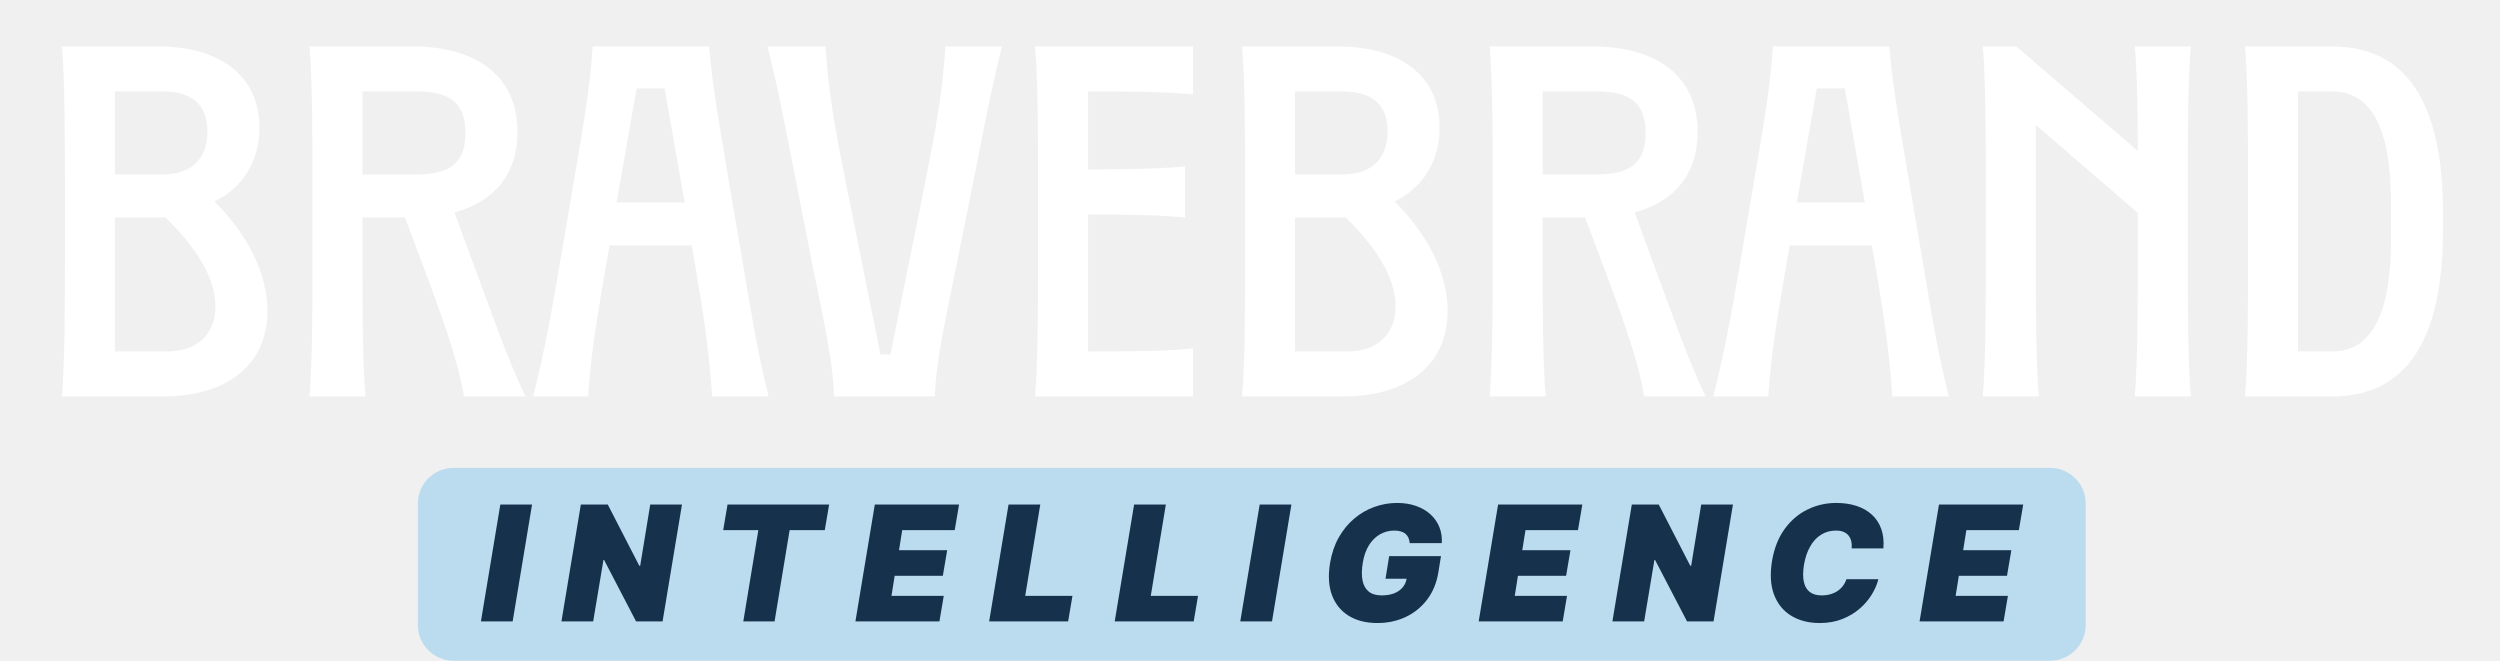
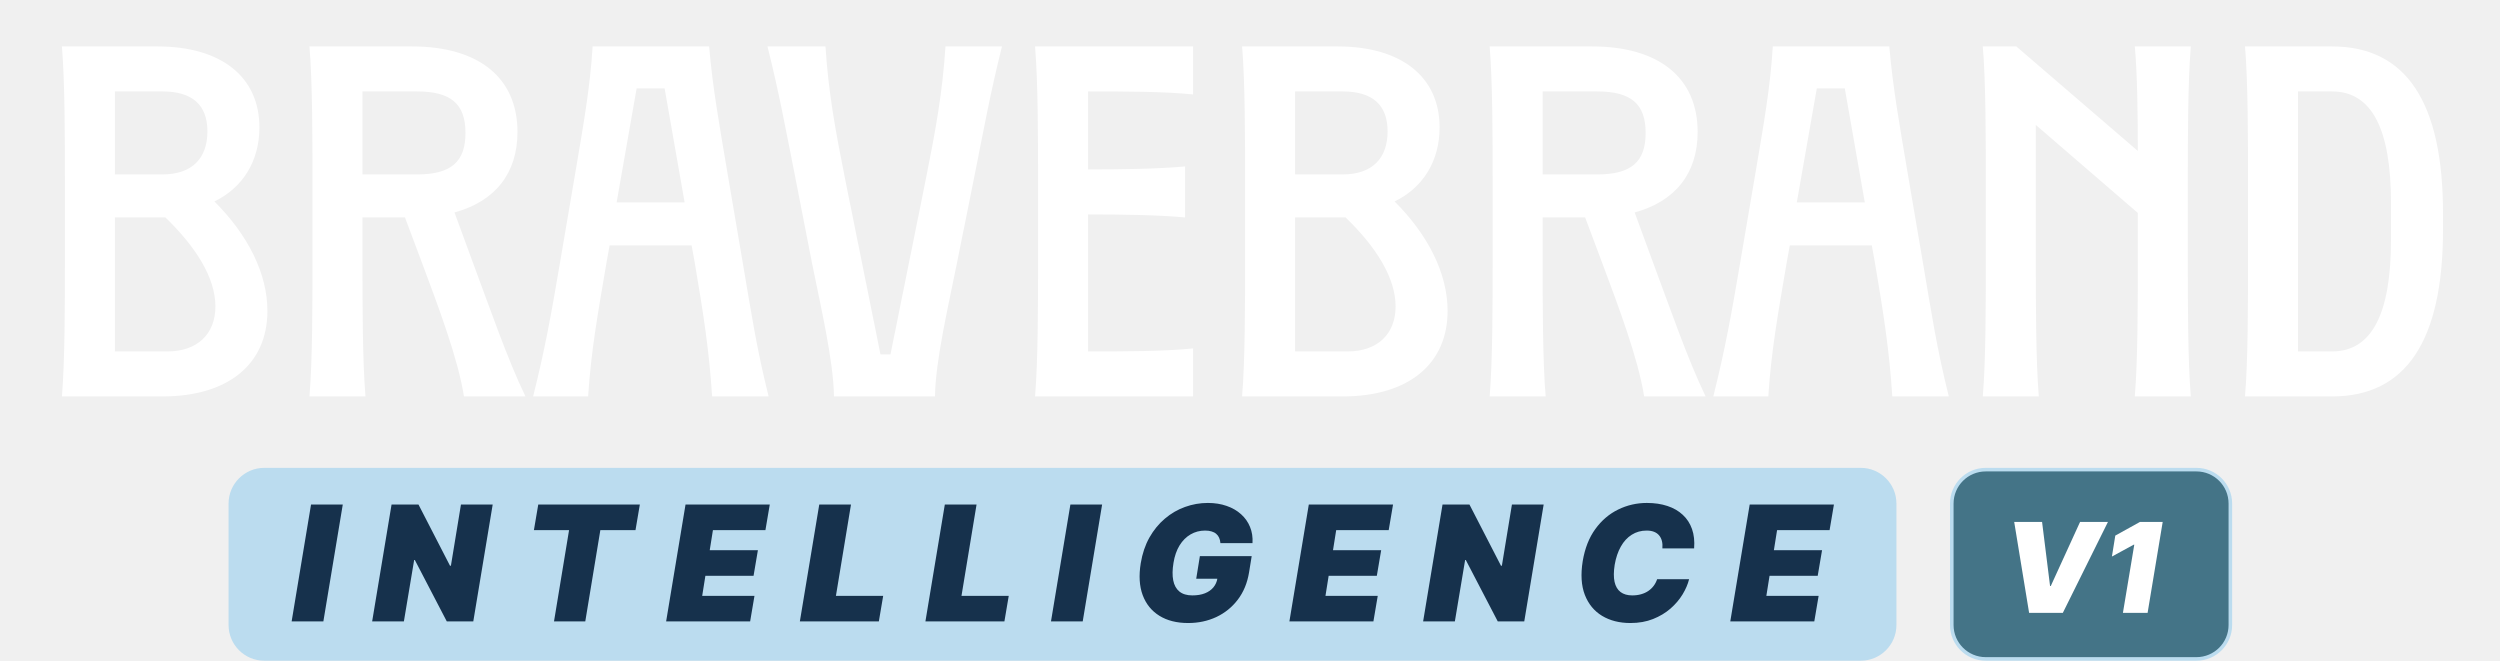
<svg xmlns="http://www.w3.org/2000/svg" width="700" height="185" viewBox="0 0 700 185" fill="none">
-   <rect x="117" y="131" width="467" height="54" rx="10" fill="#BBDCEF" />
+   <rect x="546.5" y="131.5" width="78" height="53" rx="9.5" fill="#447487" stroke="#BBDCEF" />
+   <path d="M571.78 146.139L574.017 164.087H574.216L582.419 146.139H590.225L577.597 171.594H568.151L563.975 146.139H571.78ZM605.555 146.139L601.329 171.594H594.418L597.6 152.503H597.451L591.336 155.834L592.281 149.967L599.191 146.139H605.555Z" fill="white" />
+   <rect x="64" y="131" width="467" height="54" rx="10" fill="#BBDCEF" />
  <path d="M18.175 51.08C18.175 39.04 18.175 23.08 17.335 13H44.075C61.995 13 72.635 21.54 72.635 35.68C72.635 45.2 67.875 52.62 60.035 56.4C69.415 65.78 74.875 76.56 74.875 87.06C74.875 101.9 63.955 111 45.475 111H17.335C18.175 100.92 18.175 84.96 18.175 72.92V51.08ZM32.175 98.4H46.875C55.275 98.4 60.315 93.5 60.315 85.8C60.315 77.68 54.715 69 46.315 60.88H32.175V98.4ZM32.175 48.84H45.475C53.875 48.84 58.075 44.22 58.075 36.8C58.075 29.38 53.875 25.6 45.475 25.6H32.175V48.84ZM132.292 73.2C137.052 85.94 142.092 100.64 147.132 111H129.912C128.232 100.36 122.772 85.94 118.012 73.2L113.392 60.88H101.492V72.92C101.492 84.96 101.492 100.92 102.332 111H86.652C87.492 100.92 87.492 84.96 87.492 72.92V51.08C87.492 39.04 87.492 23.08 86.652 13H115.352C134.112 13 144.892 21.82 144.892 36.94C144.892 48.56 138.592 56.4 127.252 59.48L132.292 73.2ZM101.492 48.84H116.752C126.272 48.84 130.332 45.34 130.332 37.22C130.332 29.1 126.272 25.6 116.752 25.6H101.492V48.84ZM149.274 111C152.634 97.56 154.314 88.18 156.834 73.34L161.174 47.86C163.414 34.56 165.234 24.48 165.934 13H198.554C199.534 24.48 201.354 34.56 203.594 47.86L207.934 73.34C210.454 88.18 211.854 97.56 215.214 111H199.394C198.554 98.12 197.014 88.18 194.494 73.34L193.654 68.72H170.694L169.854 73.34C167.334 88.18 165.514 98.12 164.674 111H149.274ZM172.654 56.68H191.694L186.094 24.76H178.254L172.654 56.68ZM231.133 13C231.973 25.88 233.793 35.96 236.733 50.66L246.533 99.24H249.333L259.133 50.66C262.073 35.96 263.893 25.88 264.733 13H280.553C277.193 26.44 275.513 35.96 272.573 50.66L267.953 73.62C265.573 85.52 261.933 100.92 261.793 111H233.513C233.373 100.92 229.733 85.52 227.353 73.62L222.873 50.66C219.933 35.82 218.253 26.44 214.893 13H231.133ZM289.816 111C290.656 100.92 290.656 84.96 290.656 72.92V51.08C290.656 39.04 290.656 23.08 289.816 13H334.056V26.44C325.796 25.6 314.876 25.6 304.656 25.6V47.44C314.176 47.44 324.256 47.3 331.816 46.6V60.88C324.256 60.18 314.176 60.04 304.656 60.04V98.4C314.876 98.4 325.796 98.4 334.056 97.56V111H289.816ZM348.625 51.08C348.625 39.04 348.625 23.08 347.785 13H374.525C392.445 13 403.085 21.54 403.085 35.68C403.085 45.2 398.325 52.62 390.485 56.4C399.865 65.78 405.325 76.56 405.325 87.06C405.325 101.9 394.405 111 375.925 111H347.785C348.625 100.92 348.625 84.96 348.625 72.92V51.08ZM362.625 98.4H377.325C385.725 98.4 390.765 93.5 390.765 85.8C390.765 77.68 385.165 69 376.765 60.88H362.625V98.4ZM362.625 48.84H375.925C384.325 48.84 388.525 44.22 388.525 36.8C388.525 29.38 384.325 25.6 375.925 25.6H362.625V48.84ZM462.741 73.2C467.501 85.94 472.541 100.64 477.581 111H460.361C458.681 100.36 453.221 85.94 448.461 73.2L443.841 60.88H431.941V72.92C431.941 84.96 431.941 100.92 432.781 111H417.101C417.941 100.92 417.941 84.96 417.941 72.92V51.08C417.941 39.04 417.941 23.08 417.101 13H445.801C464.561 13 475.341 21.82 475.341 36.94C475.341 48.56 469.041 56.4 457.701 59.48L462.741 73.2ZM431.941 48.84H447.201C456.721 48.84 460.781 45.34 460.781 37.22C460.781 29.1 456.721 25.6 447.201 25.6H431.941V48.84ZM479.724 111C483.084 97.56 484.764 88.18 487.284 73.34L491.624 47.86C493.864 34.56 495.684 24.48 496.384 13H529.004C529.984 24.48 531.804 34.56 534.044 47.86L538.384 73.34C540.904 88.18 542.304 97.56 545.664 111H529.844C529.004 98.12 527.464 88.18 524.944 73.34L524.104 68.72H501.144L500.304 73.34C497.784 88.18 495.964 98.12 495.124 111H479.724ZM503.104 56.68H522.144L516.544 24.76H508.704L503.104 56.68ZM555.187 111C556.027 100.92 556.027 84.96 556.027 72.92V51.08C556.027 39.04 556.027 23.08 555.187 13H564.567L598.587 42.26C598.587 31.9 598.447 20.7 597.747 13H613.427C612.587 23.08 612.587 39.04 612.587 51.08V72.92C612.587 84.96 612.587 100.92 613.427 111H597.747C598.587 100.92 598.587 84.96 598.587 72.92V59.62L570.027 34.98V72.92C570.027 84.96 570.027 100.92 570.867 111H555.187ZM629.445 51.08C629.445 39.04 629.445 23.08 628.605 13H652.965C673.685 13 684.045 28.54 684.045 59.76V64.24C684.045 95.46 673.685 111 652.965 111H628.605C629.445 100.92 629.445 84.96 629.445 72.92V51.08ZM643.445 98.4H652.965C664.025 98.4 669.485 88.04 669.485 67.04V56.96C669.485 35.96 664.025 25.6 652.965 25.6H643.445V98.4Z" fill="white" />
-   <path d="M148.974 141.273L143.541 174H134.656L140.09 141.273H148.974ZM190.952 141.273L185.519 174H178.104L169.155 156.805H168.963L166.087 174H157.202L162.635 141.273H170.178L178.999 158.403H179.255L182.067 141.273H190.952ZM202.495 148.432L203.71 141.273H232.154L230.94 148.432H221.096L216.877 174H208.12L212.339 148.432H202.495ZM239.515 174L244.948 141.273H268.535L267.32 148.432H252.619L251.724 154.057H265.211L263.997 161.216H250.509L249.615 166.841H264.252L263.038 174H239.515ZM276.958 174L282.391 141.273H291.276L287.058 166.841H300.289L299.075 174H276.958ZM312.116 174L317.549 141.273H326.434L322.216 166.841H335.447L334.233 174H312.116ZM361.592 141.273L356.159 174H347.274L352.708 141.273H361.592ZM394.717 152.075C394.674 151.511 394.557 151.015 394.365 150.589C394.174 150.152 393.902 149.785 393.55 149.487C393.199 149.178 392.762 148.949 392.24 148.799C391.729 148.64 391.127 148.56 390.434 148.56C388.943 148.56 387.585 148.917 386.359 149.63C385.134 150.344 384.106 151.372 383.275 152.714C382.455 154.057 381.89 155.676 381.581 157.572C381.262 159.49 381.235 161.131 381.501 162.494C381.768 163.858 382.343 164.902 383.227 165.626C384.122 166.351 385.331 166.713 386.855 166.713C388.218 166.713 389.396 166.516 390.386 166.122C391.377 165.728 392.171 165.168 392.767 164.444C393.364 163.719 393.737 162.867 393.886 161.887L395.42 162.047H387.941L388.964 155.719H403.474L402.739 160.257C402.249 163.24 401.194 165.792 399.575 167.912C397.966 170.021 395.963 171.64 393.566 172.77C391.169 173.888 388.538 174.447 385.672 174.447C382.498 174.447 379.818 173.771 377.634 172.418C375.45 171.065 373.89 169.137 372.952 166.633C372.025 164.13 371.844 161.152 372.409 157.7C372.856 154.994 373.666 152.597 374.838 150.509C376.02 148.421 377.464 146.658 379.168 145.22C380.873 143.771 382.753 142.679 384.809 141.944C386.865 141.198 388.996 140.825 391.201 140.825C393.13 140.825 394.882 141.102 396.459 141.656C398.036 142.2 399.383 142.977 400.502 143.989C401.62 144.991 402.457 146.179 403.011 147.553C403.575 148.927 403.804 150.435 403.698 152.075H394.717ZM414.031 174L419.464 141.273H443.051L441.836 148.432H427.134L426.24 154.057H439.727L438.512 161.216H425.025L424.13 166.841H438.768L437.553 174H414.031ZM485.224 141.273L479.791 174H472.376L463.427 156.805H463.235L460.359 174H451.474L456.907 141.273H464.45L473.271 158.403H473.526L476.339 141.273H485.224ZM527.353 153.545H518.468C518.532 152.789 518.49 152.107 518.34 151.5C518.191 150.893 517.936 150.371 517.573 149.934C517.211 149.487 516.737 149.146 516.151 148.911C515.565 148.677 514.867 148.56 514.058 148.56C512.502 148.56 511.112 148.949 509.887 149.726C508.662 150.493 507.644 151.596 506.835 153.034C506.025 154.462 505.45 156.166 505.109 158.148C504.811 160.065 504.8 161.658 505.077 162.926C505.365 164.194 505.924 165.142 506.755 165.77C507.596 166.399 508.688 166.713 510.031 166.713C510.926 166.713 511.746 166.607 512.492 166.393C513.248 166.18 513.919 165.877 514.505 165.483C515.102 165.078 515.608 164.598 516.023 164.044C516.449 163.48 516.774 162.857 516.998 162.175H525.947C525.606 163.56 524.999 164.977 524.125 166.425C523.252 167.864 522.122 169.19 520.737 170.404C519.352 171.608 517.723 172.583 515.848 173.329C513.973 174.075 511.863 174.447 509.519 174.447C506.451 174.447 503.804 173.776 501.577 172.434C499.361 171.092 497.753 169.131 496.751 166.553C495.761 163.975 495.563 160.832 496.16 157.125C496.757 153.545 497.934 150.547 499.692 148.128C501.449 145.71 503.585 143.888 506.1 142.663C508.614 141.438 511.288 140.825 514.122 140.825C516.263 140.825 518.181 141.108 519.875 141.672C521.579 142.237 523.012 143.062 524.173 144.149C525.345 145.225 526.208 146.551 526.762 148.128C527.316 149.705 527.513 151.511 527.353 153.545ZM537.478 174L542.912 141.273H566.498L565.284 148.432H550.582L549.687 154.057H563.174L561.96 161.216H548.473L547.578 166.841H562.216L561.001 174H537.478Z" fill="#16314C" />
+   <path d="M95.975 141.273L90.541 174H81.656L87.09 141.273H95.975ZM137.952 141.273L132.519 174H125.104L116.155 156.805H115.963L113.087 174H104.202L109.635 141.273H117.178L125.999 158.403H126.255L129.067 141.273H137.952ZM149.495 148.432L150.71 141.273H179.154L177.94 148.432H168.096L163.877 174H155.12L159.339 148.432H149.495ZM186.515 174L191.948 141.273H215.535L214.32 148.432H199.619L198.724 154.057H212.211L210.997 161.216H197.509L196.615 166.841H211.252L210.038 174H186.515ZM223.958 174L229.391 141.273H238.276L234.058 166.841H247.289L246.075 174H223.958ZM259.116 174L264.549 141.273H273.434L269.216 166.841H282.447L281.233 174H259.116ZM308.592 141.273L303.159 174H294.274L299.708 141.273H308.592ZM341.717 152.075C341.674 151.511 341.557 151.015 341.365 150.589C341.174 150.152 340.902 149.785 340.55 149.487C340.199 149.178 339.762 148.949 339.24 148.799C338.729 148.64 338.127 148.56 337.434 148.56C335.943 148.56 334.585 148.917 333.359 149.63C332.134 150.344 331.106 151.372 330.275 152.714C329.455 154.057 328.89 155.676 328.581 157.572C328.262 159.49 328.235 161.131 328.501 162.494C328.768 163.858 329.343 164.902 330.227 165.626C331.122 166.351 332.331 166.713 333.855 166.713C335.218 166.713 336.396 166.516 337.386 166.122C338.377 165.728 339.171 165.168 339.767 164.444C340.364 163.719 340.737 162.867 340.886 161.887L342.42 162.047H334.941L335.964 155.719H350.474L349.739 160.257C349.249 163.24 348.194 165.792 346.575 167.912C344.966 170.021 342.963 171.64 340.566 172.77C338.169 173.888 335.538 174.447 332.672 174.447C329.498 174.447 326.818 173.771 324.634 172.418C322.45 171.065 320.89 169.137 319.952 166.633C319.025 164.13 318.844 161.152 319.409 157.7C319.856 154.994 320.666 152.597 321.838 150.509C323.02 148.421 324.464 146.658 326.168 145.22C327.873 143.771 329.753 142.679 331.809 141.944C333.865 141.198 335.996 140.825 338.201 140.825C340.13 140.825 341.882 141.102 343.459 141.656C345.036 142.2 346.383 142.977 347.502 143.989C348.62 144.991 349.457 146.179 350.011 147.553C350.575 148.927 350.804 150.435 350.698 152.075H341.717ZM361.031 174L366.464 141.273H390.051L388.836 148.432H374.134L373.24 154.057H386.727L385.512 161.216H372.025L371.13 166.841H385.768L384.553 174H361.031ZM432.224 141.273L426.791 174H419.376L410.427 156.805H410.235L407.359 174H398.474L403.907 141.273H411.45L420.271 158.403H420.526L423.339 141.273H432.224ZM474.353 153.545H465.468C465.532 152.789 465.49 152.107 465.34 151.5C465.191 150.893 464.936 150.371 464.573 149.934C464.211 149.487 463.737 149.146 463.151 148.911C462.565 148.677 461.867 148.56 461.058 148.56C459.502 148.56 458.112 148.949 456.887 149.726C455.662 150.493 454.644 151.596 453.835 153.034C453.025 154.462 452.45 156.166 452.109 158.148C451.811 160.065 451.8 161.658 452.077 162.926C452.365 164.194 452.924 165.142 453.755 165.77C454.596 166.399 455.688 166.713 457.031 166.713C457.926 166.713 458.746 166.607 459.492 166.393C460.248 166.18 460.919 165.877 461.505 165.483C462.102 165.078 462.608 164.598 463.023 164.044C463.449 163.48 463.774 162.857 463.998 162.175H472.947C472.606 163.56 471.999 164.977 471.125 166.425C470.252 167.864 469.122 169.19 467.737 170.404C466.352 171.608 464.723 172.583 462.848 173.329C460.973 174.075 458.863 174.447 456.519 174.447C453.451 174.447 450.804 173.776 448.577 172.434C446.361 171.092 444.753 169.131 443.751 166.553C442.761 163.975 442.563 160.832 443.16 157.125C443.757 153.545 444.934 150.547 446.692 148.128C448.449 145.71 450.585 143.888 453.1 142.663C455.614 141.438 458.288 140.825 461.122 140.825C463.263 140.825 465.181 141.108 466.875 141.672C468.579 142.237 470.012 143.062 471.173 144.149C472.345 145.225 473.208 146.551 473.762 148.128C474.316 149.705 474.513 151.511 474.353 153.545ZM484.478 174L489.912 141.273H513.498L512.284 148.432H497.582L496.687 154.057H510.174L508.96 161.216H495.473L494.578 166.841H509.216L508.001 174H484.478Z" fill="#16314C" />
</svg>
